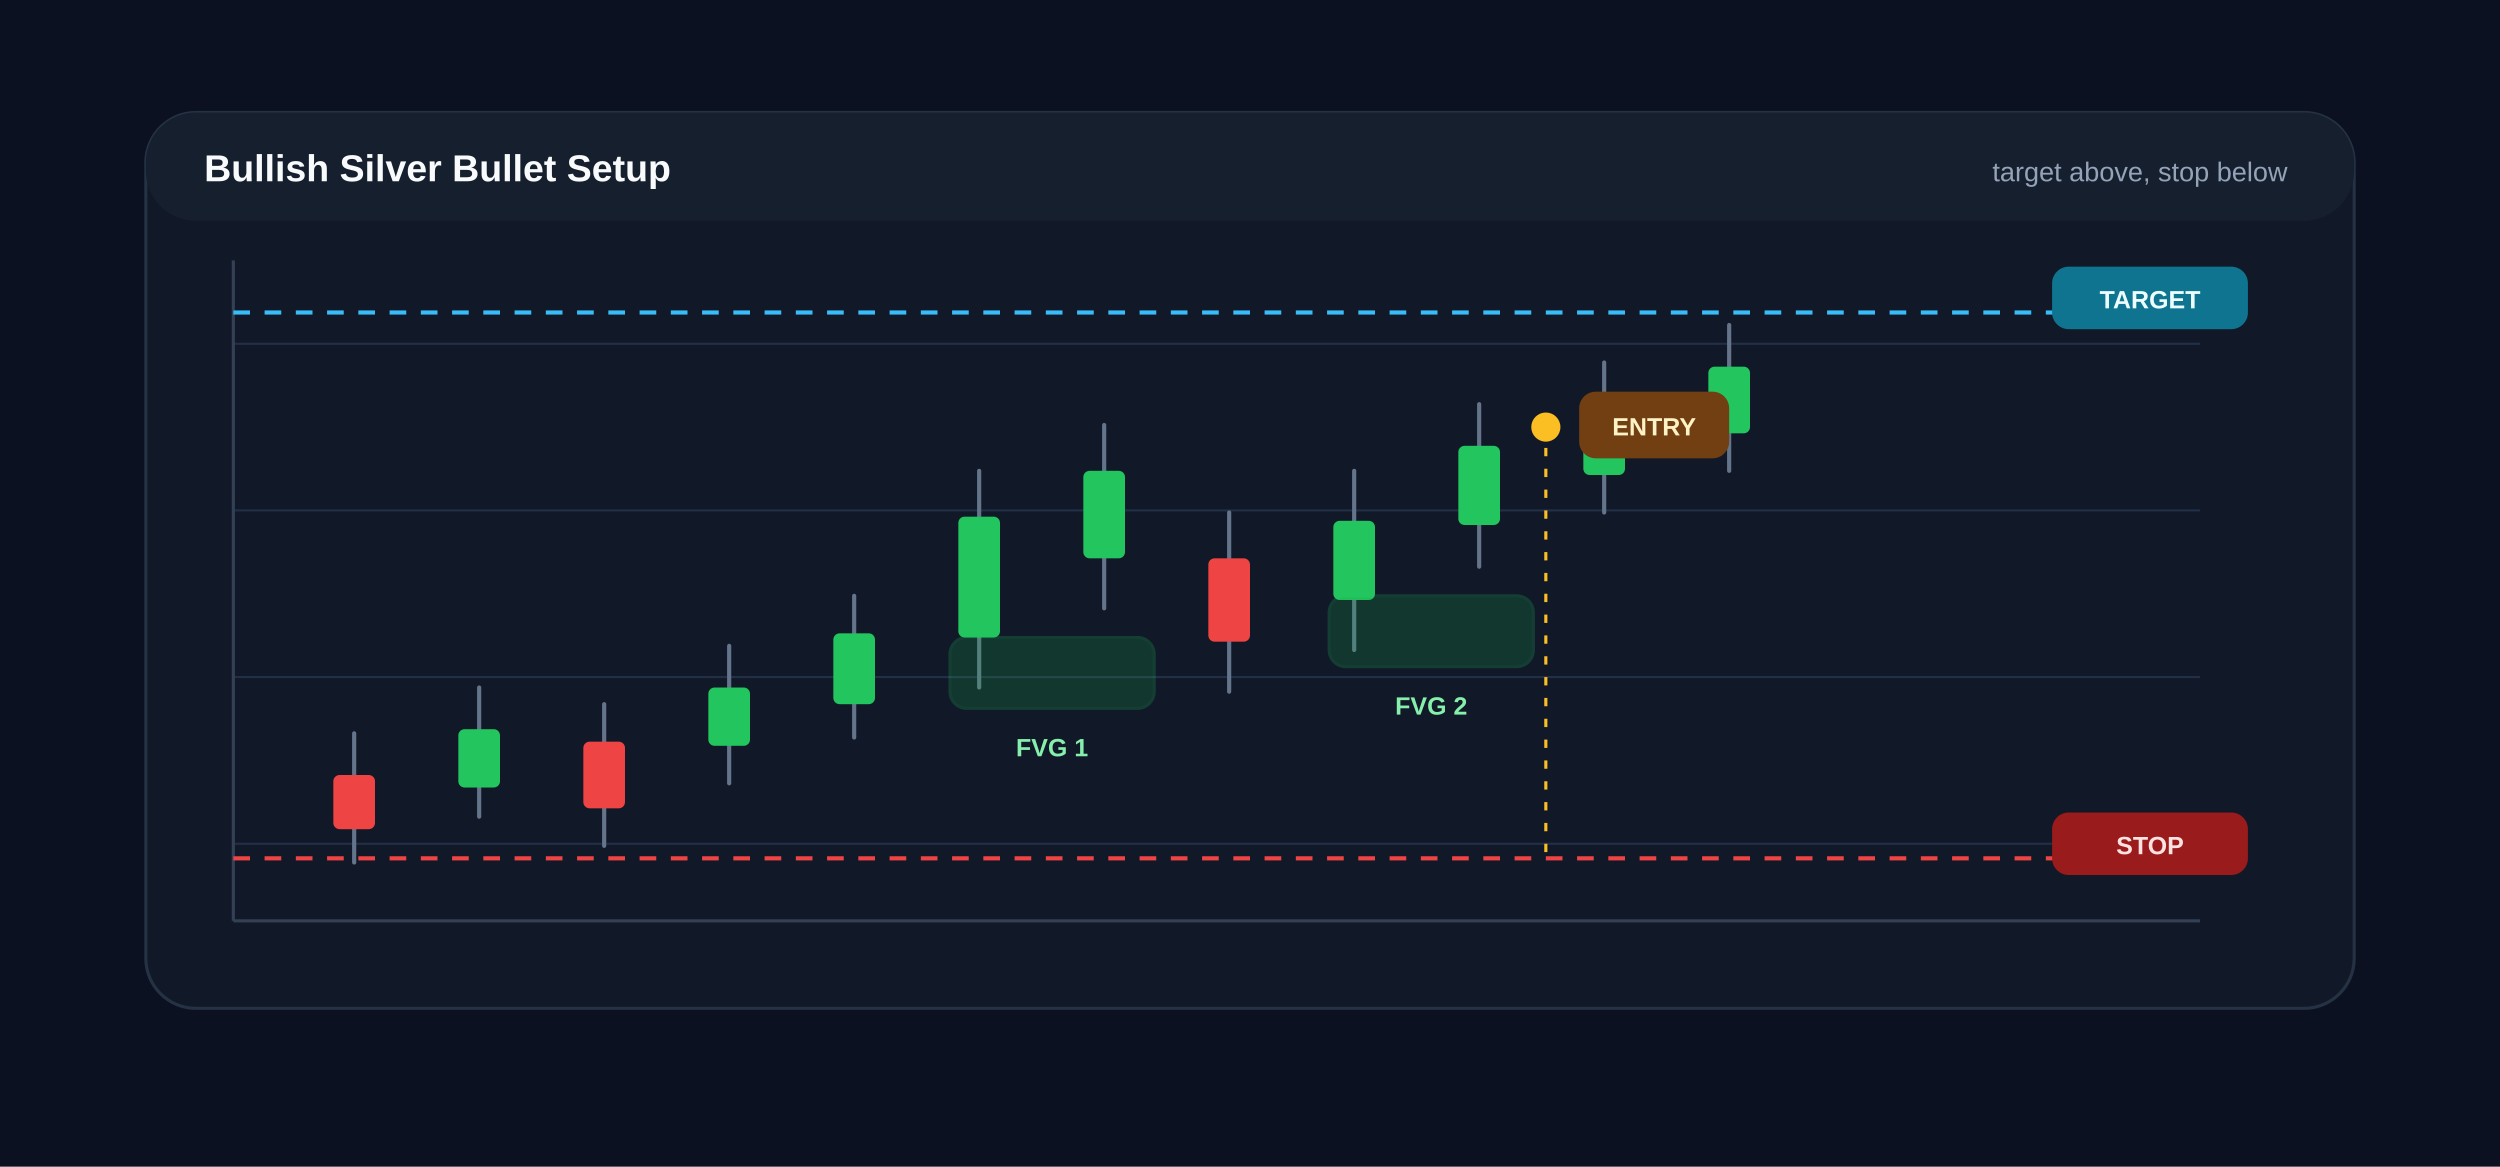
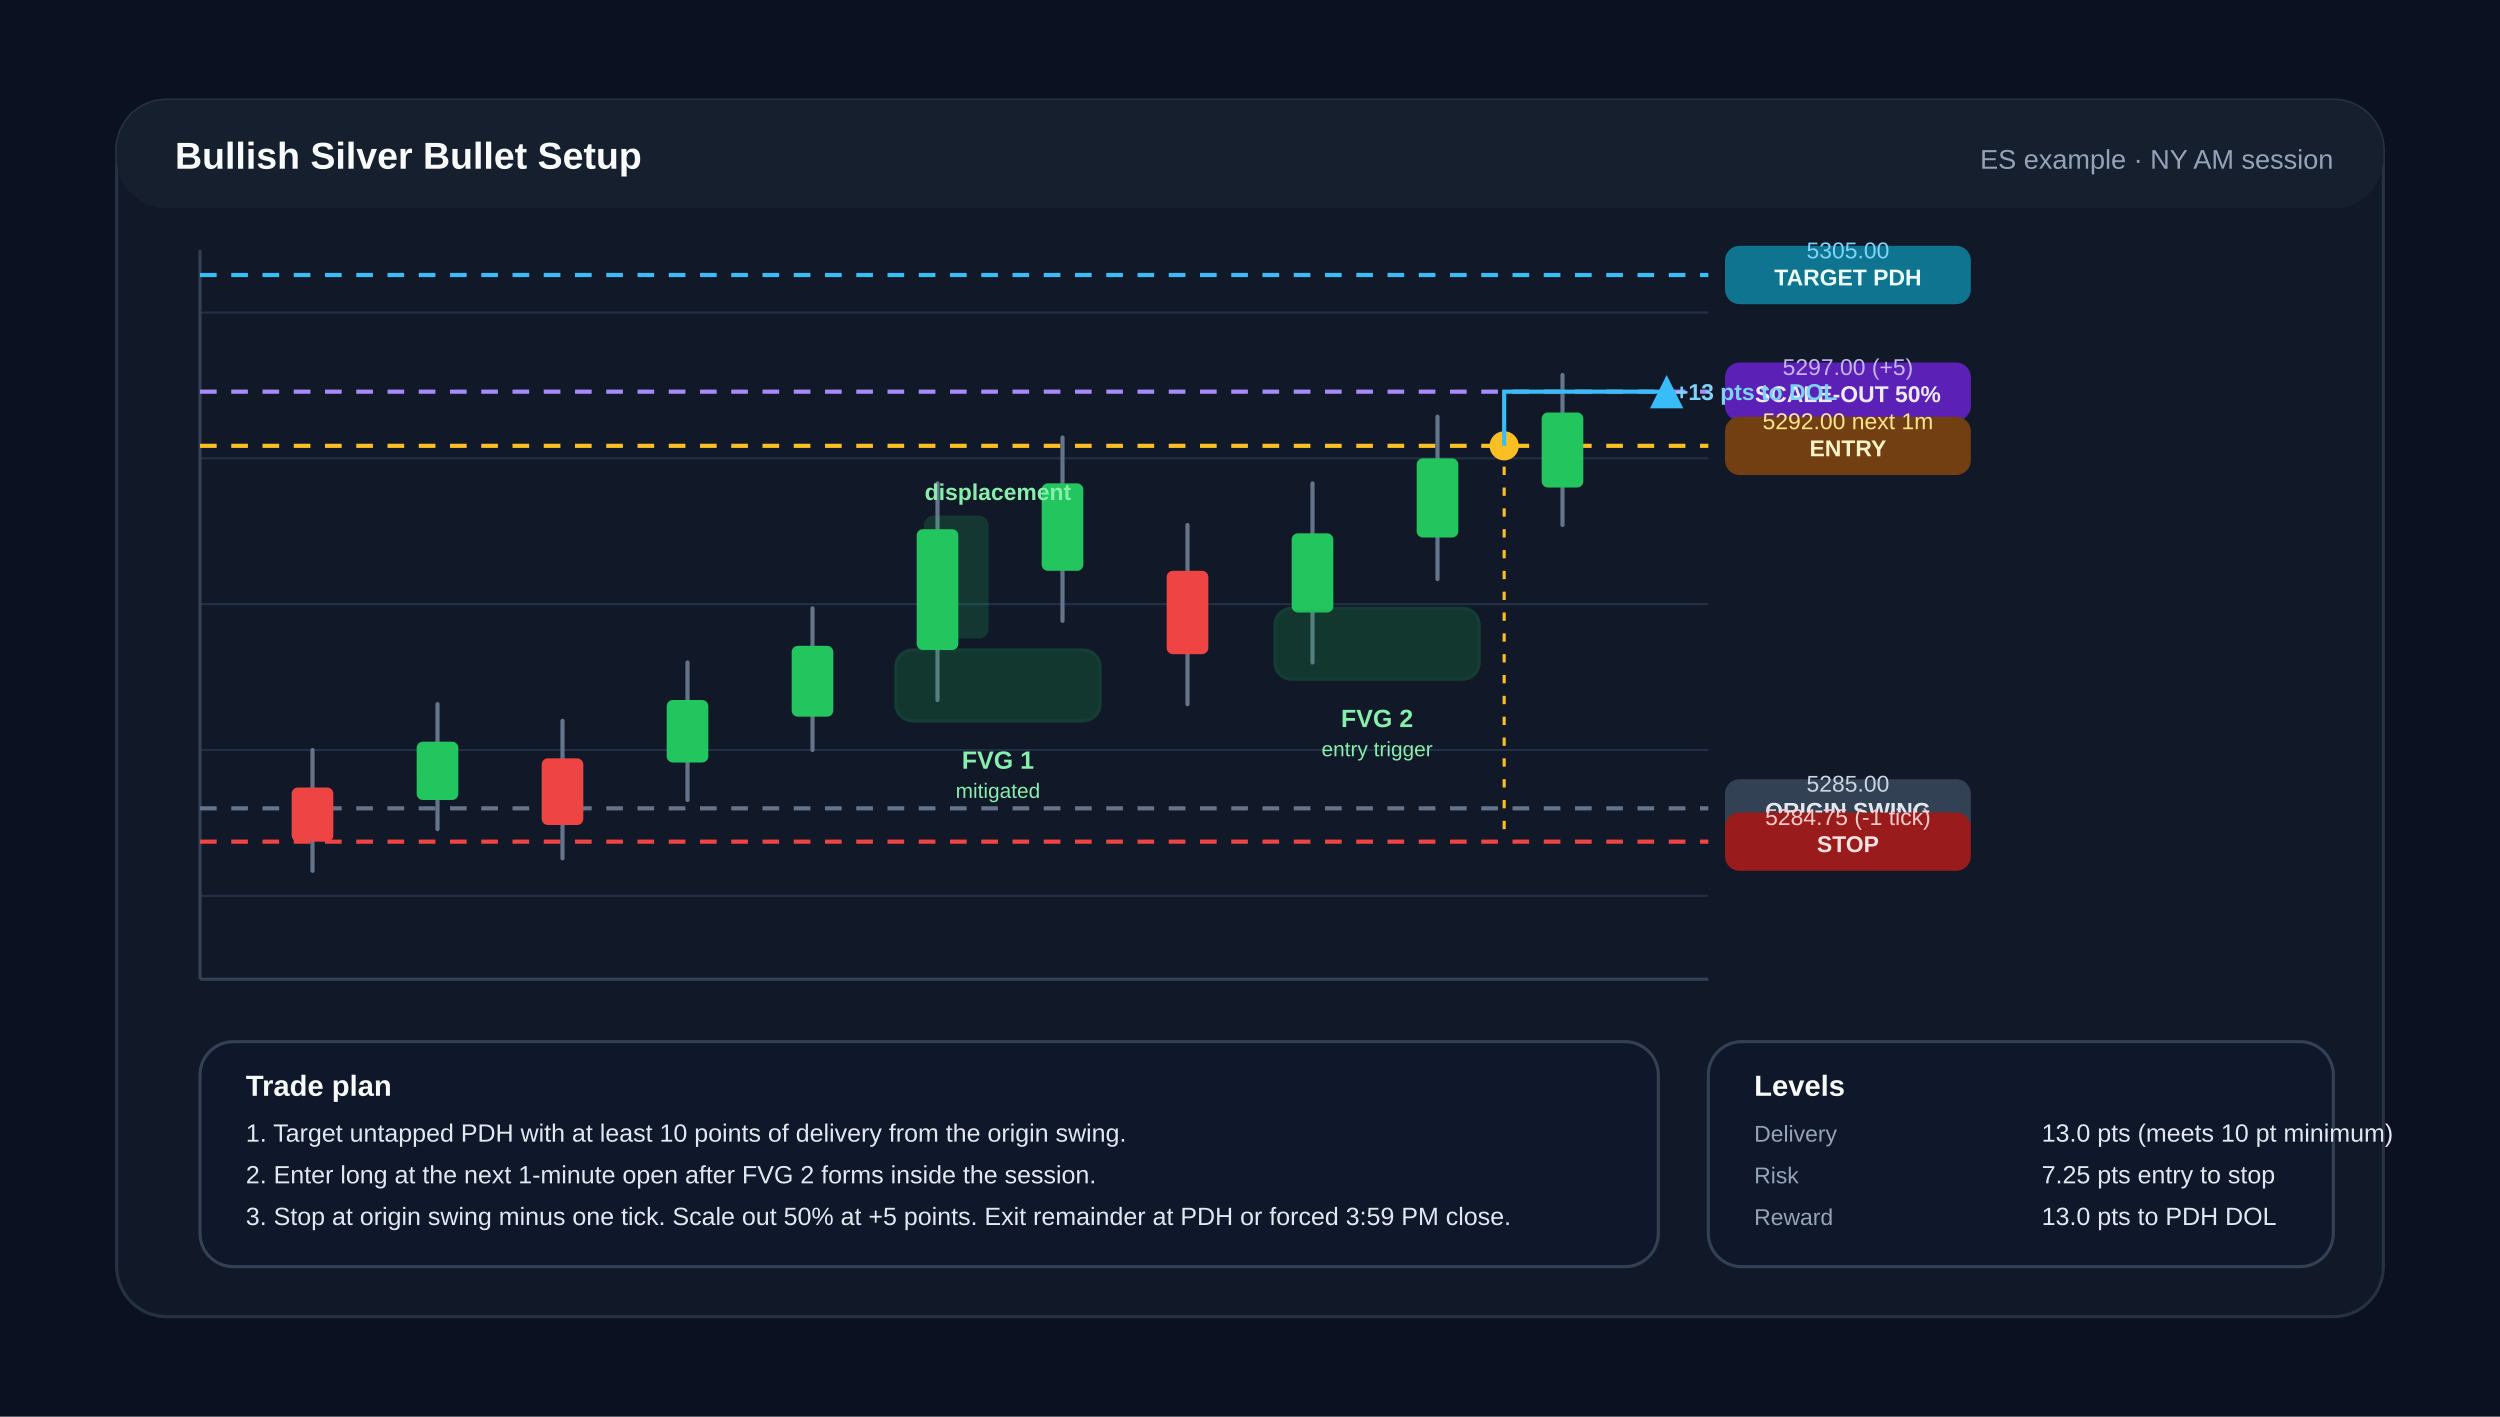
- <svg xmlns="http://www.w3.org/2000/svg" width="1200" height="560" viewBox="0 0 1200 560" role="img" aria-labelledby="title desc">
+ <svg xmlns="http://www.w3.org/2000/svg" width="1200" height="680" viewBox="0 0 1200 680" role="img" aria-labelledby="title desc">
  <defs>
    <style>
      .bg{fill:#0b1120}
      .panel{fill:#111827;stroke:#243244;stroke-width:1.5}
      .header{fill:#151f2e}
      .grid{stroke:#223047;stroke-width:1}
      .axis{stroke:#334155;stroke-width:1.5}
      .wick{stroke:#64748b;stroke-width:2;stroke-linecap:round}
      .up{fill:#22c55e}
      .down{fill:#ef4444}
      .text{fill:#f8fafc;font-family:Arial,sans-serif}
      .muted{fill:#94a3b8;font-family:Arial,sans-serif}
+       .label{fill:#cbd5e1;font-family:Arial,sans-serif}
+       .plan{fill:#0f172a;stroke:#334155;stroke-width:1.5}
+       .planText{fill:#e2e8f0;font-family:Arial,sans-serif;font-size:12}
+       .planMuted{fill:#94a3b8;font-family:Arial,sans-serif;font-size:11}
    </style>
+     <marker id="arrowUp" markerWidth="8" markerHeight="8" refX="4" refY="4" orient="auto">
+       <path d="M0,8 L4,0 L8,8 Z" fill="#38bdf8" />
+     </marker>
  </defs>
-   <rect width="1200" height="560" class="bg" />
-   <rect x="70" y="54" width="1060" height="430" rx="24" class="panel" />
-   <rect x="70" y="54" width="1060" height="52" rx="24" class="header" />
-   <text x="98" y="87" class="text" font-size="18" font-weight="700">Bullish Silver Bullet Setup</text>
-   <text x="1098" y="87" class="muted" font-size="13" text-anchor="end">target above, stop below</text>
+   <rect width="1200" height="680" class="bg" />
+   <rect x="56" y="48" width="1088" height="584" rx="24" class="panel" />
+   <rect x="56" y="48" width="1088" height="52" rx="24" class="header" />
+   <text x="84" y="81" class="text" font-size="18" font-weight="700">Bullish Silver Bullet Setup</text>
+   <text x="1120" y="81" class="muted" font-size="13" text-anchor="end">ES example · NY AM session</text>
  <g>
-     <line x1="112" y1="165" x2="1056" y2="165" class="grid" />
-     <line x1="112" y1="245" x2="1056" y2="245" class="grid" />
-     <line x1="112" y1="325" x2="1056" y2="325" class="grid" />
-     <line x1="112" y1="405" x2="1056" y2="405" class="grid" />
-     <line x1="112" y1="125" x2="112" y2="442" class="axis" />
-     <line x1="112" y1="442" x2="1056" y2="442" class="axis" />
+     <line x1="96" y1="150" x2="820" y2="150" class="grid" />
+     <line x1="96" y1="220" x2="820" y2="220" class="grid" />
+     <line x1="96" y1="290" x2="820" y2="290" class="grid" />
+     <line x1="96" y1="360" x2="820" y2="360" class="grid" />
+     <line x1="96" y1="430" x2="820" y2="430" class="grid" />
+     <line x1="96" y1="120" x2="96" y2="470" class="axis" />
+     <line x1="96" y1="470" x2="820" y2="470" class="axis" />
  </g>
  <g stroke-dasharray="8 7" stroke-width="2">
-     <line x1="112" y1="150" x2="1056" y2="150" stroke="#38bdf8" />
-     <line x1="112" y1="412" x2="1056" y2="412" stroke="#ef4444" />
+     <line x1="96" y1="132" x2="820" y2="132" stroke="#38bdf8" />
+     <line x1="96" y1="188" x2="820" y2="188" stroke="#a78bfa" />
+     <line x1="96" y1="214" x2="820" y2="214" stroke="#fbbf24" />
+     <line x1="96" y1="388" x2="820" y2="388" stroke="#64748b" />
+     <line x1="96" y1="404" x2="820" y2="404" stroke="#ef4444" />
  </g>
-   <rect x="985" y="128" width="94" height="30" rx="8" fill="#0e7490" />
-   <text x="1032" y="148" fill="#ecfeff" font-family="Arial,sans-serif" font-size="12" font-weight="700" text-anchor="middle">TARGET</text>
-   <rect x="985" y="390" width="94" height="30" rx="8" fill="#991b1b" />
-   <text x="1032" y="410" fill="#fee2e2" font-family="Arial,sans-serif" font-size="12" font-weight="700" text-anchor="middle">STOP</text>
+   <rect x="828" y="118" width="118" height="28" rx="7" fill="#0e7490" />
+   <text x="887" y="137" fill="#ecfeff" font-family="Arial,sans-serif" font-size="11" font-weight="700" text-anchor="middle">TARGET PDH</text>
+   <text x="887" y="124" fill="#7dd3fc" font-family="Arial,sans-serif" font-size="11" text-anchor="middle">5305.00</text>
+   <rect x="828" y="174" width="118" height="28" rx="7" fill="#5b21b6" />
+   <text x="887" y="193" fill="#ede9fe" font-family="Arial,sans-serif" font-size="11" font-weight="700" text-anchor="middle">SCALE-OUT 50%</text>
+   <text x="887" y="180" fill="#c4b5fd" font-family="Arial,sans-serif" font-size="11" text-anchor="middle">5297.00 (+5)</text>
+   <rect x="828" y="200" width="118" height="28" rx="7" fill="#713f12" />
+   <text x="887" y="219" fill="#fef3c7" font-family="Arial,sans-serif" font-size="11" font-weight="700" text-anchor="middle">ENTRY</text>
+   <text x="887" y="206" fill="#fde68a" font-family="Arial,sans-serif" font-size="11" text-anchor="middle">5292.00 next 1m</text>
+   <rect x="828" y="374" width="118" height="28" rx="7" fill="#334155" />
+   <text x="887" y="393" fill="#e2e8f0" font-family="Arial,sans-serif" font-size="11" font-weight="700" text-anchor="middle">ORIGIN SWING</text>
+   <text x="887" y="380" fill="#cbd5e1" font-family="Arial,sans-serif" font-size="11" text-anchor="middle">5285.00</text>
+   <rect x="828" y="390" width="118" height="28" rx="7" fill="#991b1b" />
+   <text x="887" y="409" fill="#fee2e2" font-family="Arial,sans-serif" font-size="11" font-weight="700" text-anchor="middle">STOP</text>
+   <text x="887" y="396" fill="#fecaca" font-family="Arial,sans-serif" font-size="11" text-anchor="middle">5284.75 (-1 tick)</text>
  <g>
-     <line x1="170" y1="352" x2="170" y2="414" class="wick" />
-     <rect x="160" y="372" width="20" height="26" rx="3" class="down" />
-     <line x1="230" y1="330" x2="230" y2="392" class="wick" />
-     <rect x="220" y="350" width="20" height="28" rx="3" class="up" />
-     <line x1="290" y1="338" x2="290" y2="406" class="wick" />
-     <rect x="280" y="356" width="20" height="32" rx="3" class="down" />
-     <line x1="350" y1="310" x2="350" y2="376" class="wick" />
-     <rect x="340" y="330" width="20" height="28" rx="3" class="up" />
-     <line x1="410" y1="286" x2="410" y2="354" class="wick" />
-     <rect x="400" y="304" width="20" height="34" rx="3" class="up" />
-     <line x1="470" y1="226" x2="470" y2="330" class="wick" />
-     <rect x="460" y="248" width="20" height="58" rx="3" class="up" />
-     <line x1="530" y1="204" x2="530" y2="292" class="wick" />
-     <rect x="520" y="226" width="20" height="42" rx="3" class="up" />
-     <line x1="590" y1="246" x2="590" y2="332" class="wick" />
-     <rect x="580" y="268" width="20" height="40" rx="3" class="down" />
-     <line x1="650" y1="226" x2="650" y2="312" class="wick" />
-     <rect x="640" y="250" width="20" height="38" rx="3" class="up" />
-     <line x1="710" y1="194" x2="710" y2="272" class="wick" />
-     <rect x="700" y="214" width="20" height="38" rx="3" class="up" />
-     <line x1="770" y1="174" x2="770" y2="246" class="wick" />
-     <rect x="760" y="192" width="20" height="36" rx="3" class="up" />
-     <line x1="830" y1="156" x2="830" y2="226" class="wick" />
-     <rect x="820" y="176" width="20" height="32" rx="3" class="up" />
+     <line x1="150" y1="360" x2="150" y2="418" class="wick" />
+     <rect x="140" y="378" width="20" height="26" rx="3" class="down" />
+     <line x1="210" y1="338" x2="210" y2="398" class="wick" />
+     <rect x="200" y="356" width="20" height="28" rx="3" class="up" />
+     <line x1="270" y1="346" x2="270" y2="412" class="wick" />
+     <rect x="260" y="364" width="20" height="32" rx="3" class="down" />
+     <line x1="330" y1="318" x2="330" y2="384" class="wick" />
+     <rect x="320" y="336" width="20" height="30" rx="3" class="up" />
+     <line x1="390" y1="292" x2="390" y2="360" class="wick" />
+     <rect x="380" y="310" width="20" height="34" rx="3" class="up" />
+     <line x1="450" y1="232" x2="450" y2="336" class="wick" />
+     <rect x="440" y="254" width="20" height="58" rx="3" class="up" />
+     <line x1="510" y1="210" x2="510" y2="298" class="wick" />
+     <rect x="500" y="232" width="20" height="42" rx="3" class="up" />
+     <line x1="570" y1="252" x2="570" y2="338" class="wick" />
+     <rect x="560" y="274" width="20" height="40" rx="3" class="down" />
+     <line x1="630" y1="232" x2="630" y2="318" class="wick" />
+     <rect x="620" y="256" width="20" height="38" rx="3" class="up" />
+     <line x1="690" y1="200" x2="690" y2="278" class="wick" />
+     <rect x="680" y="220" width="20" height="38" rx="3" class="up" />
+     <line x1="750" y1="180" x2="750" y2="252" class="wick" />
+     <rect x="740" y="198" width="20" height="36" rx="3" class="up" />
  </g>
-   <rect x="456" y="306" width="98" height="34" rx="8" fill="#16a34a" opacity="0.22" stroke="#22c55e" stroke-width="1.5" />
-   <text x="505" y="363" fill="#86efac" font-family="Arial,sans-serif" font-size="12" font-weight="700" text-anchor="middle">FVG 1</text>
-   <rect x="638" y="286" width="98" height="34" rx="8" fill="#16a34a" opacity="0.22" stroke="#22c55e" stroke-width="1.5" />
-   <text x="687" y="343" fill="#86efac" font-family="Arial,sans-serif" font-size="12" font-weight="700" text-anchor="middle">FVG 2</text>
-   <line x1="742" y1="205" x2="742" y2="412" stroke="#fbbf24" stroke-width="1.5" stroke-dasharray="4 6" />
-   <circle cx="742" cy="205" r="7" fill="#fbbf24" />
-   <rect x="758" y="188" width="72" height="32" rx="8" fill="#713f12" />
-   <text x="794" y="209" fill="#fef3c7" font-family="Arial,sans-serif" font-size="12" font-weight="700" text-anchor="middle">ENTRY</text>
+   <rect x="430" y="312" width="98" height="34" rx="8" fill="#16a34a" opacity="0.22" stroke="#22c55e" stroke-width="1.5" />
+   <text x="479" y="369" fill="#86efac" font-family="Arial,sans-serif" font-size="12" font-weight="700" text-anchor="middle">FVG 1</text>
+   <text x="479" y="383" fill="#86efac" font-family="Arial,sans-serif" font-size="10" text-anchor="middle">mitigated</text>
+   <rect x="612" y="292" width="98" height="34" rx="8" fill="#16a34a" opacity="0.22" stroke="#22c55e" stroke-width="1.5" />
+   <text x="661" y="349" fill="#86efac" font-family="Arial,sans-serif" font-size="12" font-weight="700" text-anchor="middle">FVG 2</text>
+   <text x="661" y="363" fill="#86efac" font-family="Arial,sans-serif" font-size="10" text-anchor="middle">entry trigger</text>
+   <rect x="444" y="248" width="30" height="58" rx="4" fill="#22c55e" opacity="0.18" stroke="#22c55e" />
+   <text x="479" y="240" fill="#86efac" font-family="Arial,sans-serif" font-size="11" font-weight="700" text-anchor="middle">displacement</text>
+   <circle cx="722" cy="214" r="7" fill="#fbbf24" />
+   <line x1="722" y1="214" x2="722" y2="404" stroke="#fbbf24" stroke-width="1.5" stroke-dasharray="4 6" />
+   <path d="M722 214 L722 188 L800 188" fill="none" stroke="#38bdf8" stroke-width="2" marker-end="url(#arrowUp)" />
+   <text x="804" y="192" fill="#7dd3fc" font-family="Arial,sans-serif" font-size="11" font-weight="700">+13 pts to DOL</text>
+   <rect x="96" y="500" width="700" height="108" rx="16" class="plan" />
+   <text x="118" y="526" class="text" font-size="14" font-weight="700">Trade plan</text>
+   <text x="118" y="548" class="planText">1. Target untapped PDH with at least 10 points of delivery from the origin swing.</text>
+   <text x="118" y="568" class="planText">2. Enter long at the next 1-minute open after FVG 2 forms inside the session.</text>
+   <text x="118" y="588" class="planText">3. Stop at origin swing minus one tick. Scale out 50% at +5 points. Exit remainder at PDH or forced 3:59 PM close.</text>
+   <rect x="820" y="500" width="300" height="108" rx="16" class="plan" />
+   <text x="842" y="526" class="text" font-size="14" font-weight="700">Levels</text>
+   <text x="842" y="548" class="planMuted">Delivery</text>
+   <text x="980" y="548" class="planText">13.0 pts (meets 10 pt minimum)</text>
+   <text x="842" y="568" class="planMuted">Risk</text>
+   <text x="980" y="568" class="planText">7.25 pts entry to stop</text>
+   <text x="842" y="588" class="planMuted">Reward</text>
+   <text x="980" y="588" class="planText">13.0 pts to PDH DOL</text>
</svg>
